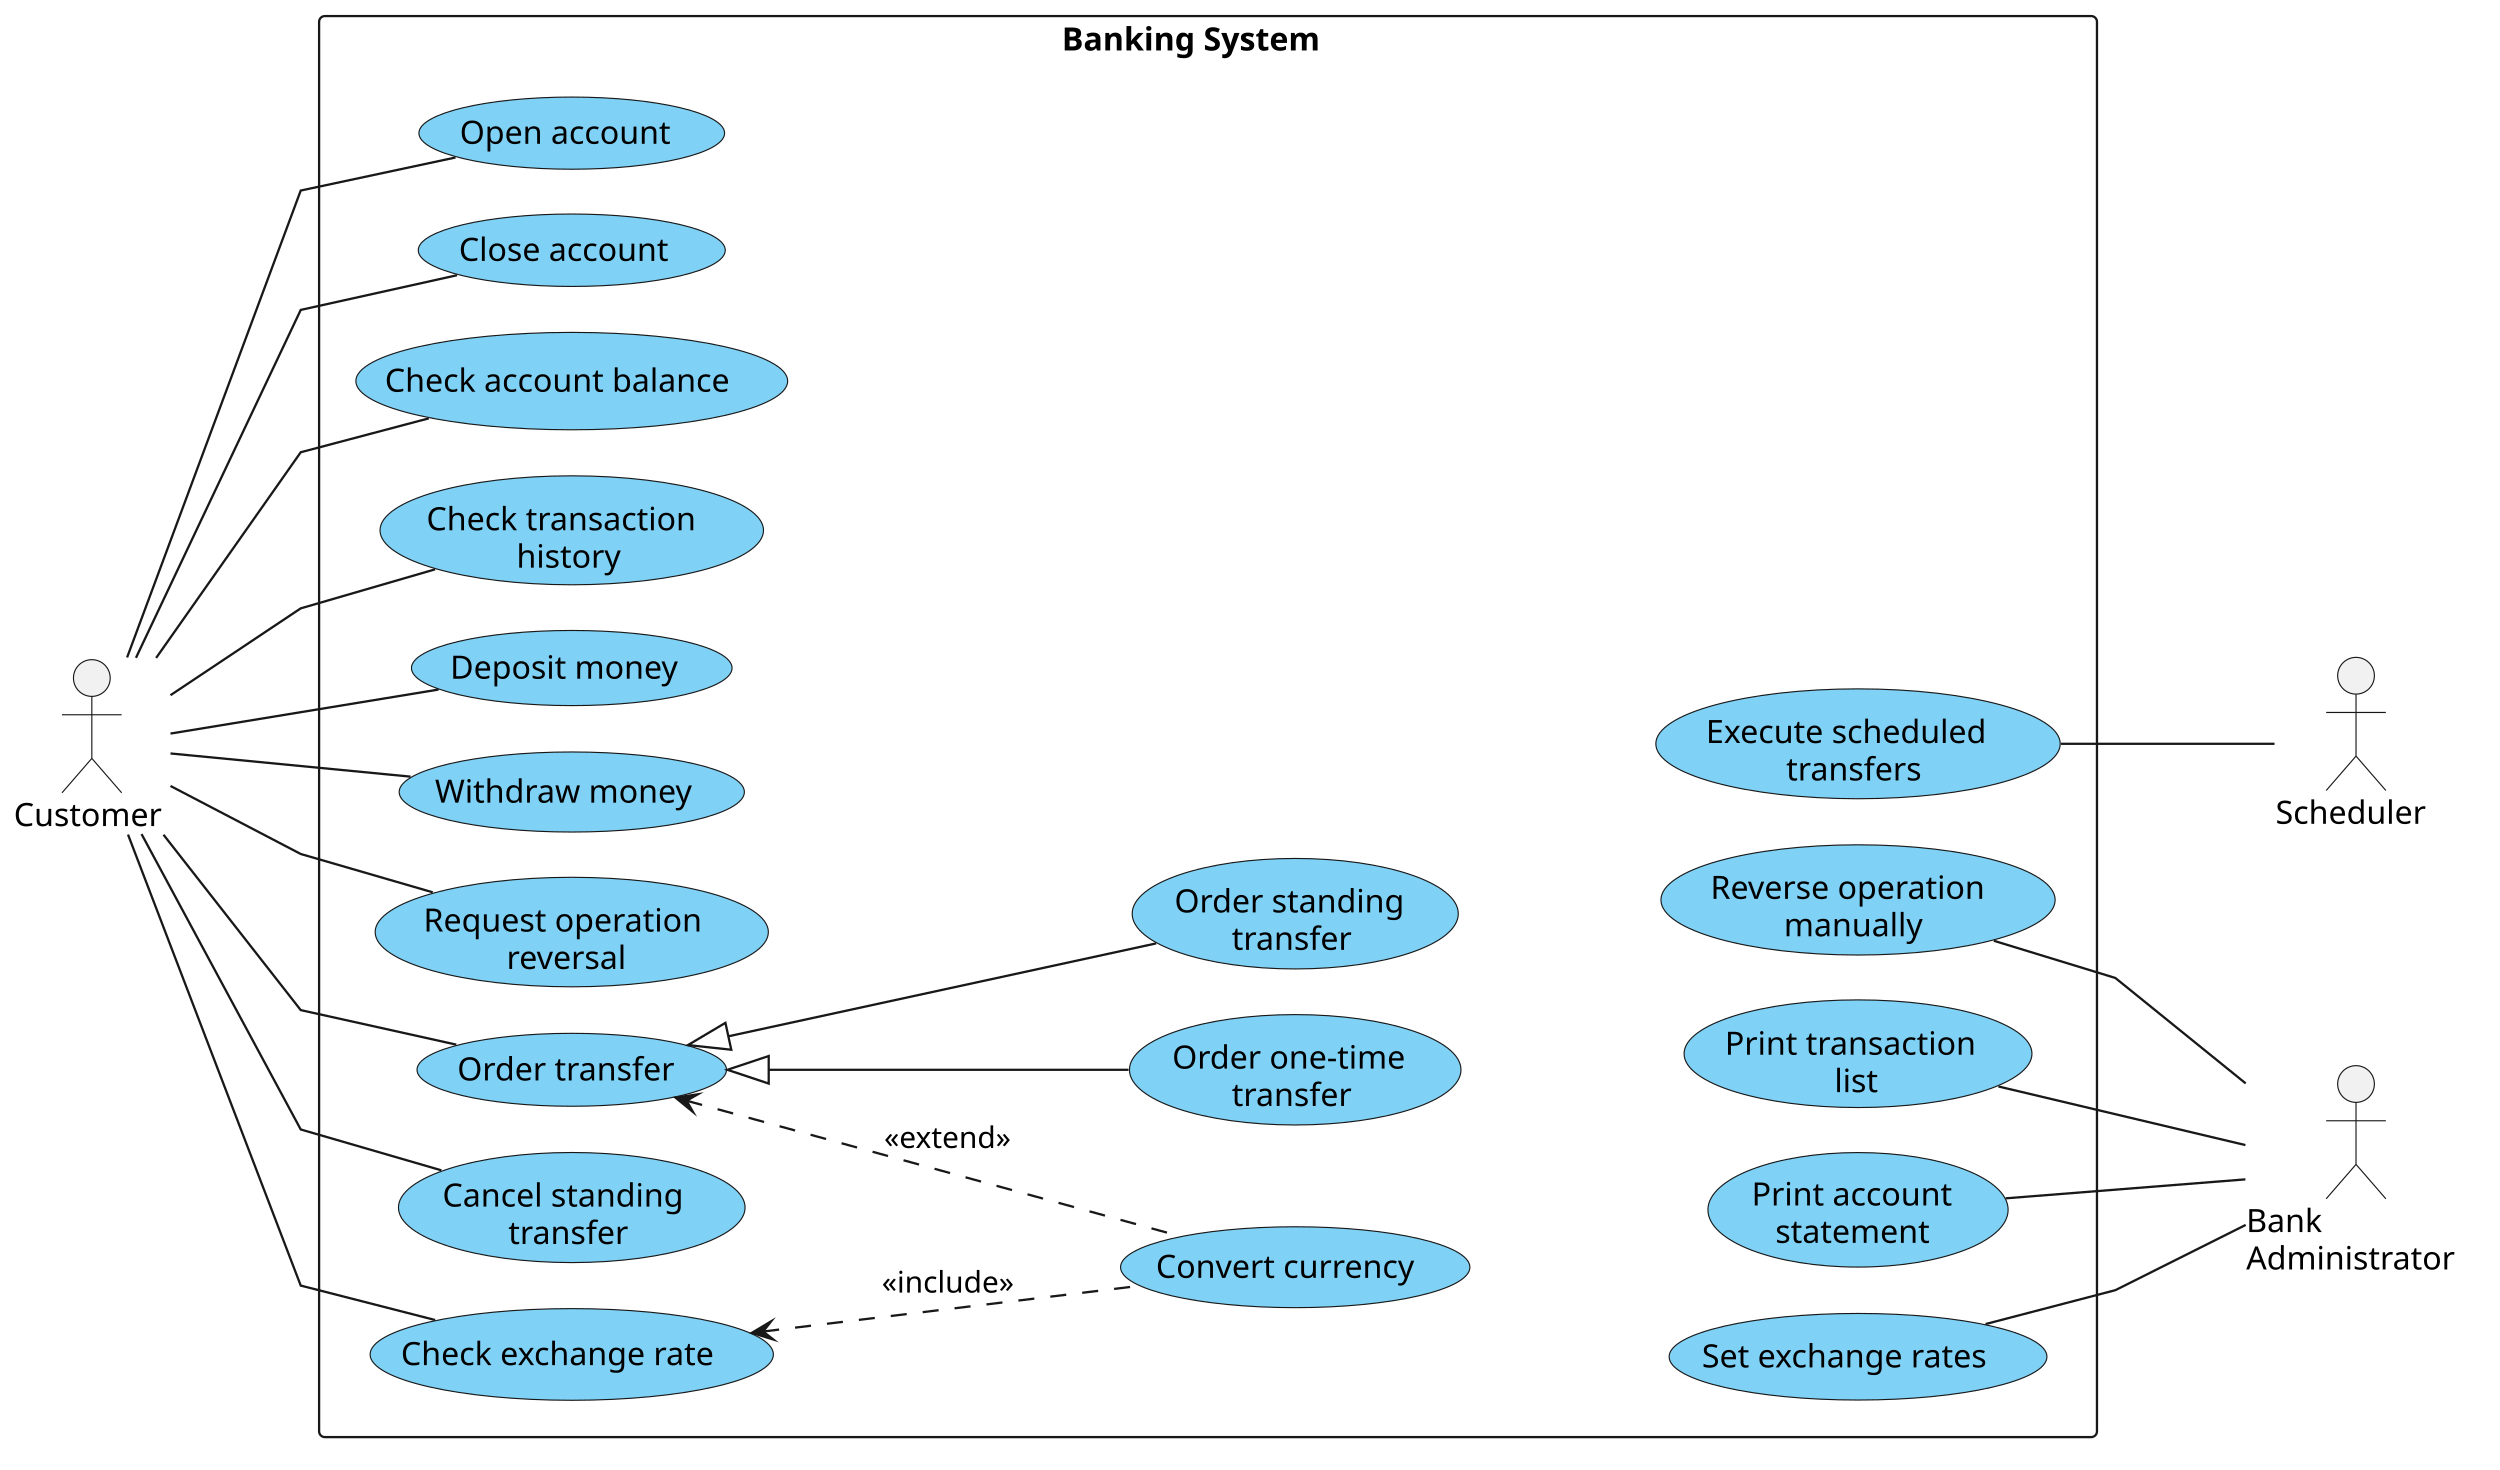
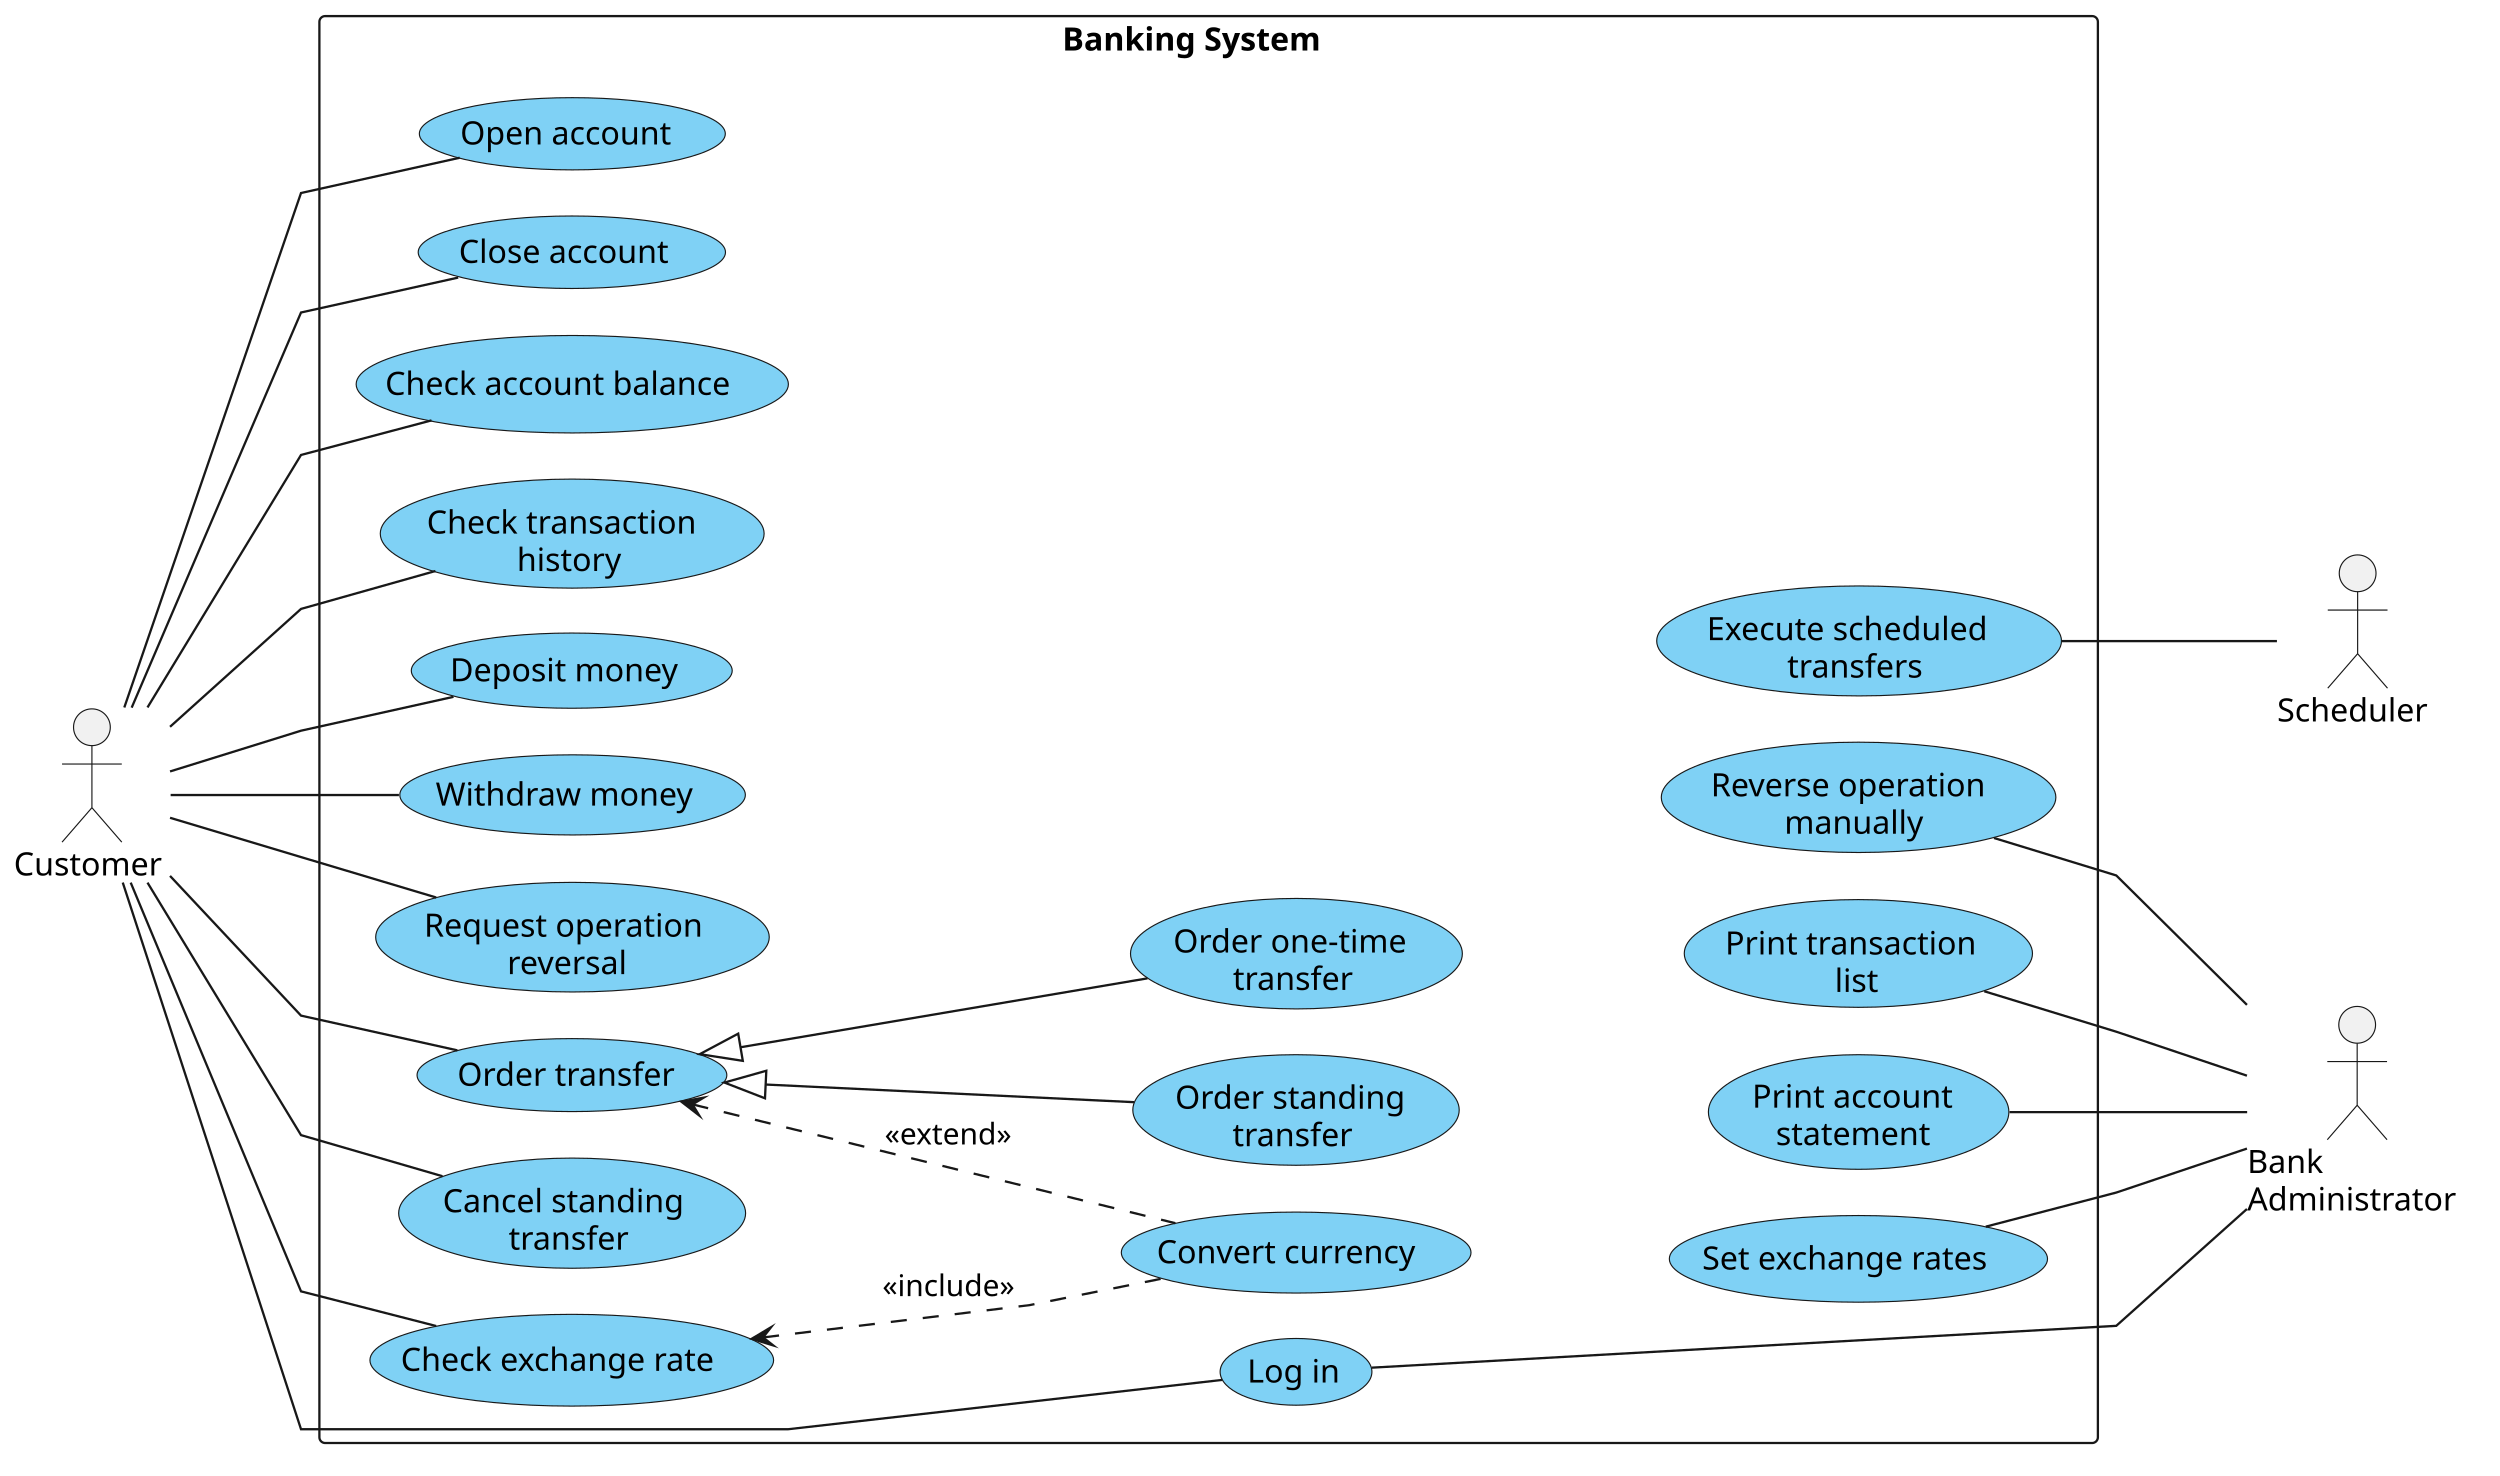
- <svg xmlns="http://www.w3.org/2000/svg" version="1.1" data-diagram-type="DESCRIPTION" style="width:1089px;height:640px;background:#FFFFFF;" width="1089px" height="640px" viewBox="0 0 1089 640" zoomAndPan="magnify" preserveAspectRatio="none" contentStyleType="text/css">
+ <svg xmlns="http://www.w3.org/2000/svg" version="1.1" data-diagram-type="DESCRIPTION" style="width:1088px;height:642px;background:#FFFFFF;" width="1088px" height="642px" viewBox="0 0 1088 642" zoomAndPan="magnify" preserveAspectRatio="none" contentStyleType="text/css">
  <defs />
  <g font-family="sans-serif" lengthAdjust="spacing">
    <g class="cluster" data-qualified-name="Banking System" id="ent0004" data-source-line="13">
-       <rect x="139" y="7" width="774.44" height="619" fill="none" style="stroke:#181818;stroke-width:1;" rx="2.5" ry="2.5" />
-       <text x="462.533" y="21.995" fill="#000" font-size="14" textLength="127.374" font-weight="700">Banking System</text>
+       <rect x="139" y="7" width="774" height="621" fill="none" style="stroke:#181818;stroke-width:1;" rx="2.5" ry="2.5" />
+       <text x="462.313" y="21.995" fill="#000" font-size="14" textLength="127.374" font-weight="700">Banking System</text>
    </g>
-     <g class="entity" data-qualified-name="Banking System.UC_OpenAccount" id="ent0005" data-source-line="14">
-       <ellipse cx="249.058" cy="57.996" rx="66.578" ry="15.716" fill="#7FD1F5" style="stroke:#181818;stroke-width:0.5;" />
-       <text x="200.25" y="62.644" fill="#000" font-size="14" textLength="97.617">Open account</text>
+     <g class="entity" data-qualified-name="Banking System.UC_Login" id="ent0005" data-source-line="14">
+       <ellipse cx="564.027" cy="597.024" rx="33.027" ry="14.524" fill="#7FD1F5" style="stroke:#181818;stroke-width:0.5;" />
+       <text x="542.795" y="601.672" fill="#000" font-size="14" textLength="42.465">Log in</text>
    </g>
-     <g class="entity" data-qualified-name="Banking System.UC_CloseAccount" id="ent0006" data-source-line="15">
-       <ellipse cx="249.065" cy="109.003" rx="66.865" ry="15.773" fill="#7FD1F5" style="stroke:#181818;stroke-width:0.5;" />
-       <text x="199.884" y="113.651" fill="#000" font-size="14" textLength="98.362">Close account</text>
+     <g class="entity" data-qualified-name="Banking System.UC_OpenAccount" id="ent0006" data-source-line="16">
+       <ellipse cx="249.078" cy="58.216" rx="66.578" ry="15.716" fill="#7FD1F5" style="stroke:#181818;stroke-width:0.5;" />
+       <text x="200.27" y="62.864" fill="#000" font-size="14" textLength="97.617">Open account</text>
    </g>
-     <g class="entity" data-qualified-name="Banking System.UC_AccountBalance" id="ent0007" data-source-line="16">
-       <ellipse cx="249.063" cy="166.001" rx="94.053" ry="21.211" fill="#7FD1F5" style="stroke:#181818;stroke-width:0.5;" />
-       <text x="167.634" y="170.649" fill="#000" font-size="14" textLength="162.859">Check account balance</text>
+     <g class="entity" data-qualified-name="Banking System.UC_CloseAccount" id="ent0007" data-source-line="17">
+       <ellipse cx="248.865" cy="109.773" rx="66.865" ry="15.773" fill="#7FD1F5" style="stroke:#181818;stroke-width:0.5;" />
+       <text x="199.684" y="114.421" fill="#000" font-size="14" textLength="98.362">Close account</text>
    </g>
-     <g class="entity" data-qualified-name="Banking System.UC_History" id="ent0008" data-source-line="17">
-       <ellipse cx="249.06" cy="231" rx="83.52" ry="23.73" fill="#7FD1F5" style="stroke:#181818;stroke-width:0.5;" />
-       <text x="185.76" y="230.985" fill="#000" font-size="14" textLength="126.602">Check transaction</text>
-       <text x="224.984" y="247.282" fill="#000" font-size="14" textLength="48.152">history</text>
+     <g class="entity" data-qualified-name="Banking System.UC_AccountBalance" id="ent0008" data-source-line="18">
+       <ellipse cx="249.053" cy="167.211" rx="94.053" ry="21.211" fill="#7FD1F5" style="stroke:#181818;stroke-width:0.5;" />
+       <text x="167.624" y="171.859" fill="#000" font-size="14" textLength="162.859">Check account balance</text>
    </g>
-     <g class="entity" data-qualified-name="Banking System.UC_Deposit" id="ent0009" data-source-line="18">
-       <ellipse cx="249.058" cy="290.996" rx="69.828" ry="16.366" fill="#7FD1F5" style="stroke:#181818;stroke-width:0.5;" />
-       <text x="196.086" y="295.644" fill="#000" font-size="14" textLength="105.943">Deposit money</text>
+     <g class="entity" data-qualified-name="Banking System.UC_History" id="ent0009" data-source-line="19">
+       <ellipse cx="249.02" cy="232.23" rx="83.52" ry="23.73" fill="#7FD1F5" style="stroke:#181818;stroke-width:0.5;" />
+       <text x="185.72" y="232.215" fill="#000" font-size="14" textLength="126.602">Check transaction</text>
+       <text x="224.944" y="248.512" fill="#000" font-size="14" textLength="48.152">history</text>
    </g>
-     <g class="entity" data-qualified-name="Banking System.UC_Withdraw" id="ent0010" data-source-line="19">
-       <ellipse cx="249.061" cy="344.998" rx="75.191" ry="17.438" fill="#7FD1F5" style="stroke:#181818;stroke-width:0.5;" />
-       <text x="189.466" y="349.647" fill="#000" font-size="14" textLength="119.191">Withdraw money</text>
+     <g class="entity" data-qualified-name="Banking System.UC_Deposit" id="ent0010" data-source-line="20">
+       <ellipse cx="248.828" cy="291.866" rx="69.828" ry="16.366" fill="#7FD1F5" style="stroke:#181818;stroke-width:0.5;" />
+       <text x="195.856" y="296.514" fill="#000" font-size="14" textLength="105.943">Deposit money</text>
    </g>
-     <g class="entity" data-qualified-name="Banking System.UC_RequestReversal" id="ent0011" data-source-line="20">
-       <ellipse cx="249.058" cy="406.003" rx="85.638" ry="23.853" fill="#7FD1F5" style="stroke:#181818;stroke-width:0.5;" />
-       <text x="184.476" y="405.79" fill="#000" font-size="14" textLength="129.165">Request operation</text>
-       <text x="220.665" y="422.087" fill="#000" font-size="14" textLength="56.786">reversal</text>
+     <g class="entity" data-qualified-name="Banking System.UC_Withdraw" id="ent0011" data-source-line="21">
+       <ellipse cx="249.191" cy="345.938" rx="75.191" ry="17.438" fill="#7FD1F5" style="stroke:#181818;stroke-width:0.5;" />
+       <text x="189.596" y="350.587" fill="#000" font-size="14" textLength="119.191">Withdraw money</text>
    </g>
-     <g class="entity" data-qualified-name="Banking System.UC_Transfer" id="ent0012" data-source-line="22">
-       <ellipse cx="249.059" cy="466.002" rx="67.409" ry="15.882" fill="#7FD1F5" style="stroke:#181818;stroke-width:0.5;" />
-       <text x="199.173" y="470.65" fill="#000" font-size="14" textLength="99.771">Order transfer</text>
+     <g class="entity" data-qualified-name="Banking System.UC_RequestReversal" id="ent0012" data-source-line="22">
+       <ellipse cx="249.138" cy="407.853" rx="85.638" ry="23.853" fill="#7FD1F5" style="stroke:#181818;stroke-width:0.5;" />
+       <text x="184.556" y="407.64" fill="#000" font-size="14" textLength="129.165">Request operation</text>
+       <text x="220.745" y="423.937" fill="#000" font-size="14" textLength="56.786">reversal</text>
    </g>
-     <g class="entity" data-qualified-name="Banking System.UC_OneTimeTransfer" id="ent0013" data-source-line="23">
-       <ellipse cx="564.196" cy="465.999" rx="72.206" ry="24.039" fill="#7FD1F5" style="stroke:#181818;stroke-width:0.5;" />
-       <text x="510.589" y="465.49" fill="#000" font-size="14" textLength="107.215">Order one-time</text>
-       <text x="536.552" y="481.787" fill="#000" font-size="14" textLength="55.289">transfer</text>
+     <g class="entity" data-qualified-name="Banking System.UC_Transfer" id="ent0013" data-source-line="24">
+       <ellipse cx="248.909" cy="467.882" rx="67.409" ry="15.882" fill="#7FD1F5" style="stroke:#181818;stroke-width:0.5;" />
+       <text x="199.023" y="472.53" fill="#000" font-size="14" textLength="99.771">Order transfer</text>
    </g>
-     <g class="entity" data-qualified-name="Banking System.UC_StandingTransfer" id="ent0014" data-source-line="24">
-       <ellipse cx="564.203" cy="398.005" rx="71.023" ry="24.065" fill="#7FD1F5" style="stroke:#181818;stroke-width:0.5;" />
-       <text x="511.577" y="397.455" fill="#000" font-size="14" textLength="105.253">Order standing</text>
-       <text x="536.559" y="413.752" fill="#000" font-size="14" textLength="55.289">transfer</text>
+     <g class="entity" data-qualified-name="Banking System.UC_OneTimeTransfer" id="ent0014" data-source-line="25">
+       <ellipse cx="564.206" cy="415.039" rx="72.206" ry="24.039" fill="#7FD1F5" style="stroke:#181818;stroke-width:0.5;" />
+       <text x="510.599" y="414.53" fill="#000" font-size="14" textLength="107.215">Order one-time</text>
+       <text x="536.562" y="430.827" fill="#000" font-size="14" textLength="55.289">transfer</text>
    </g>
-     <g class="entity" data-qualified-name="Banking System.UC_CancelStandingTransfer" id="ent0015" data-source-line="25">
-       <ellipse cx="249.062" cy="526.005" rx="75.492" ry="23.975" fill="#7FD1F5" style="stroke:#181818;stroke-width:0.5;" />
-       <text x="192.737" y="525.597" fill="#000" font-size="14" textLength="112.649">Cancel standing</text>
-       <text x="221.417" y="541.894" fill="#000" font-size="14" textLength="55.289">transfer</text>
+     <g class="entity" data-qualified-name="Banking System.UC_StandingTransfer" id="ent0015" data-source-line="26">
+       <ellipse cx="564.023" cy="483.065" rx="71.023" ry="24.065" fill="#7FD1F5" style="stroke:#181818;stroke-width:0.5;" />
+       <text x="511.397" y="482.515" fill="#000" font-size="14" textLength="105.253">Order standing</text>
+       <text x="536.379" y="498.812" fill="#000" font-size="14" textLength="55.289">transfer</text>
    </g>
-     <g class="entity" data-qualified-name="Banking System.UC_ConversionTransfer" id="ent0016" data-source-line="26">
-       <ellipse cx="564.198" cy="551.998" rx="76.088" ry="17.618" fill="#7FD1F5" style="stroke:#181818;stroke-width:0.5;" />
-       <text x="503.519" y="556.646" fill="#000" font-size="14" textLength="121.358">Convert currency</text>
+     <g class="entity" data-qualified-name="Banking System.UC_CancelStandingTransfer" id="ent0016" data-source-line="27">
+       <ellipse cx="248.992" cy="527.975" rx="75.492" ry="23.975" fill="#7FD1F5" style="stroke:#181818;stroke-width:0.5;" />
+       <text x="192.667" y="527.567" fill="#000" font-size="14" textLength="112.649">Cancel standing</text>
+       <text x="221.347" y="543.864" fill="#000" font-size="14" textLength="55.289">transfer</text>
    </g>
-     <g class="entity" data-qualified-name="Banking System.UC_ScheduledTransfers" id="ent0017" data-source-line="27">
-       <ellipse cx="809.357" cy="323.999" rx="88.077" ry="23.929" fill="#7FD1F5" style="stroke:#181818;stroke-width:0.5;" />
-       <text x="743.11" y="323.664" fill="#000" font-size="14" textLength="132.494">Execute scheduled</text>
-       <text x="778.066" y="339.961" fill="#000" font-size="14" textLength="62.583">transfers</text>
+     <g class="entity" data-qualified-name="Banking System.UC_ConversionTransfer" id="ent0017" data-source-line="28">
+       <ellipse cx="564.088" cy="545.118" rx="76.088" ry="17.618" fill="#7FD1F5" style="stroke:#181818;stroke-width:0.5;" />
+       <text x="503.409" y="549.766" fill="#000" font-size="14" textLength="121.358">Convert currency</text>
    </g>
-     <g class="entity" data-qualified-name="Banking System.UC_GetExchangeRate" id="ent0018" data-source-line="28">
-       <ellipse cx="249.056" cy="589.997" rx="87.836" ry="19.967" fill="#7FD1F5" style="stroke:#181818;stroke-width:0.5;" />
-       <text x="174.643" y="594.646" fill="#000" font-size="14" textLength="148.825">Check exchange rate</text>
+     <g class="entity" data-qualified-name="Banking System.UC_ScheduledTransfers" id="ent0018" data-source-line="29">
+       <ellipse cx="809.077" cy="278.929" rx="88.077" ry="23.929" fill="#7FD1F5" style="stroke:#181818;stroke-width:0.5;" />
+       <text x="742.83" y="278.594" fill="#000" font-size="14" textLength="132.494">Execute scheduled</text>
+       <text x="777.786" y="294.891" fill="#000" font-size="14" textLength="62.583">transfers</text>
    </g>
-     <g class="entity" data-qualified-name="Banking System.UC_ReverseOperation" id="ent0019" data-source-line="30">
-       <ellipse cx="809.365" cy="392.004" rx="85.855" ry="24.004" fill="#7FD1F5" style="stroke:#181818;stroke-width:0.5;" />
-       <text x="745.08" y="391.55" fill="#000" font-size="14" textLength="128.57">Reverse operation</text>
-       <text x="777.062" y="407.847" fill="#000" font-size="14" textLength="64.606">manually</text>
+     <g class="entity" data-qualified-name="Banking System.UC_GetExchangeRate" id="ent0019" data-source-line="30">
+       <ellipse cx="248.836" cy="591.967" rx="87.836" ry="19.967" fill="#7FD1F5" style="stroke:#181818;stroke-width:0.5;" />
+       <text x="174.423" y="596.616" fill="#000" font-size="14" textLength="148.825">Check exchange rate</text>
    </g>
-     <g class="entity" data-qualified-name="Banking System.UC_PrintHistory" id="ent0020" data-source-line="31">
-       <ellipse cx="809.355" cy="458.998" rx="75.765" ry="23.448" fill="#7FD1F5" style="stroke:#181818;stroke-width:0.5;" />
-       <text x="751.362" y="459.444" fill="#000" font-size="14" textLength="115.985">Print transaction</text>
-       <text x="799.074" y="475.741" fill="#000" font-size="14" textLength="20.563">list</text>
+     <g class="entity" data-qualified-name="Banking System.UC_ReverseOperation" id="ent0020" data-source-line="32">
+       <ellipse cx="808.855" cy="347.004" rx="85.855" ry="24.004" fill="#7FD1F5" style="stroke:#181818;stroke-width:0.5;" />
+       <text x="744.57" y="346.55" fill="#000" font-size="14" textLength="128.57">Reverse operation</text>
+       <text x="776.552" y="362.847" fill="#000" font-size="14" textLength="64.606">manually</text>
    </g>
-     <g class="entity" data-qualified-name="Banking System.UC_PrintStatement" id="ent0021" data-source-line="32">
-       <ellipse cx="809.359" cy="526.999" rx="65.379" ry="24.939" fill="#7FD1F5" style="stroke:#181818;stroke-width:0.5;" />
-       <text x="763.021" y="525.108" fill="#000" font-size="14" textLength="92.675">Print account</text>
-       <text x="773.32" y="541.405" fill="#000" font-size="14" textLength="72.078">statement</text>
+     <g class="entity" data-qualified-name="Banking System.UC_PrintHistory" id="ent0021" data-source-line="33">
+       <ellipse cx="808.765" cy="414.948" rx="75.765" ry="23.448" fill="#7FD1F5" style="stroke:#181818;stroke-width:0.5;" />
+       <text x="750.772" y="415.394" fill="#000" font-size="14" textLength="115.985">Print transaction</text>
+       <text x="798.484" y="431.691" fill="#000" font-size="14" textLength="20.563">list</text>
    </g>
-     <g class="entity" data-qualified-name="Banking System.UC_SetRates" id="ent0022" data-source-line="33">
-       <ellipse cx="809.359" cy="590.998" rx="82.289" ry="18.858" fill="#7FD1F5" style="stroke:#181818;stroke-width:0.5;" />
-       <text x="741.338" y="595.646" fill="#000" font-size="14" textLength="136.042">Set exchange rates</text>
+     <g class="entity" data-qualified-name="Banking System.UC_PrintStatement" id="ent0022" data-source-line="34">
+       <ellipse cx="808.879" cy="483.939" rx="65.379" ry="24.939" fill="#7FD1F5" style="stroke:#181818;stroke-width:0.5;" />
+       <text x="762.541" y="482.048" fill="#000" font-size="14" textLength="92.675">Print account</text>
+       <text x="772.84" y="498.345" fill="#000" font-size="14" textLength="72.078">statement</text>
+     </g>
+     <g class="entity" data-qualified-name="Banking System.UC_SetRates" id="ent0023" data-source-line="35">
+       <ellipse cx="808.789" cy="547.858" rx="82.289" ry="18.858" fill="#7FD1F5" style="stroke:#181818;stroke-width:0.5;" />
+       <text x="740.768" y="552.506" fill="#000" font-size="14" textLength="136.042">Set exchange rates</text>
    </g>
    <g class="entity" data-qualified-name="Customer" id="ent0001" data-source-line="9">
-       <ellipse cx="40.002" cy="295.35" rx="8" ry="8" fill="#F1F1F1" style="stroke:#181818;stroke-width:0.5;" />
-       <path d="M40.002,303.35 L40.002,330.35 M27.002,311.35 L53.002,311.35 M40.002,330.35 L27.002,345.35 M40.002,330.35 L53.002,345.35" style="stroke:#181818;stroke-width:0.5;" fill="none" />
-       <text x="6" y="359.845" fill="#000" font-size="14" textLength="68.004">Customer</text>
+       <ellipse cx="40.002" cy="316.5" rx="8" ry="8" fill="#F1F1F1" style="stroke:#181818;stroke-width:0.5;" />
+       <path d="M40.002,324.5 L40.002,351.5 M27.002,332.5 L53.002,332.5 M40.002,351.5 L27.002,366.5 M40.002,351.5 L53.002,366.5" style="stroke:#181818;stroke-width:0.5;" fill="none" />
+       <text x="6" y="380.995" fill="#000" font-size="14" textLength="68.004">Customer</text>
    </g>
    <g class="entity" data-qualified-name="Admin" id="ent0002" data-source-line="10">
-       <ellipse cx="1026.281" cy="472.2" rx="8" ry="8" fill="#F1F1F1" style="stroke:#181818;stroke-width:0.5;" />
-       <path d="M1026.281,480.2 L1026.281,507.2 M1013.281,488.2 L1039.281,488.2 M1026.281,507.2 L1013.281,522.2 M1026.281,507.2 L1039.281,522.2" style="stroke:#181818;stroke-width:0.5;" fill="none" />
-       <text x="978.44" y="536.695" fill="#000" font-size="14" textLength="35.164">Bank</text>
-       <text x="978.44" y="552.992" fill="#000" font-size="14" textLength="95.683">Administrator</text>
+       <ellipse cx="1025.841" cy="446" rx="8" ry="8" fill="#F1F1F1" style="stroke:#181818;stroke-width:0.5;" />
+       <path d="M1025.841,454 L1025.841,481 M1012.841,462 L1038.841,462 M1025.841,481 L1012.841,496 M1025.841,481 L1038.841,496" style="stroke:#181818;stroke-width:0.5;" fill="none" />
+       <text x="978" y="510.495" fill="#000" font-size="14" textLength="35.164">Bank</text>
+       <text x="978" y="526.792" fill="#000" font-size="14" textLength="95.683">Administrator</text>
    </g>
    <g class="entity" data-qualified-name="Scheduler" id="ent0003" data-source-line="11">
-       <ellipse cx="1026.284" cy="294.35" rx="8" ry="8" fill="#F1F1F1" style="stroke:#181818;stroke-width:0.5;" />
-       <path d="M1026.284,302.35 L1026.284,329.35 M1013.284,310.35 L1039.284,310.35 M1026.284,329.35 L1013.284,344.35 M1026.284,329.35 L1039.284,344.35" style="stroke:#181818;stroke-width:0.5;" fill="none" />
-       <text x="991.24" y="358.845" fill="#000" font-size="14" textLength="70.089">Scheduler</text>
+       <ellipse cx="1026.044" cy="249.5" rx="8" ry="8" fill="#F1F1F1" style="stroke:#181818;stroke-width:0.5;" />
+       <path d="M1026.044,257.5 L1026.044,284.5 M1013.044,265.5 L1039.044,265.5 M1026.044,284.5 L1013.044,299.5 M1026.044,284.5 L1039.044,299.5" style="stroke:#181818;stroke-width:0.5;" fill="none" />
+       <text x="991" y="313.995" fill="#000" font-size="14" textLength="70.089">Scheduler</text>
    </g>
-     <g class="link" data-entity-1="ent0001" data-entity-2="ent0005" id="lnk23" data-source-line="36" data-link-type="association">
-       <path d="M55.36,286.39 C80.77,218.06 131,83 131,83 C131,83 166.51,75.42 198.42,68.6" style="stroke:#181818;stroke-width:1;" fill="none" id="Customer-UC_OpenAccount" />
+     <g class="link" data-entity-1="ent0001" data-entity-2="ent0005" id="lnk24" data-source-line="38" data-link-type="association">
+       <path d="M53.42,384.09 C78.11,459.8 131,622 131,622 C131,622 343,622 343,622 C343,622 471.3,607.42 531.95,600.53" style="stroke:#181818;stroke-width:1;" fill="none" id="Customer-UC_Login" />
    </g>
-     <g class="link" data-entity-1="ent0001" data-entity-2="ent0006" id="lnk24" data-source-line="37" data-link-type="association">
-       <path d="M59.22,286.55 C85.51,231.03 131,135 131,135 C131,135 167.02,127 199.09,119.88" style="stroke:#181818;stroke-width:1;" fill="none" id="Customer-UC_CloseAccount" />
+     <g class="link" data-entity-1="ent0005" data-entity-2="ent0002" id="lnk25" data-source-line="39" data-link-type="association">
+       <path d="M596.91,595.21 C684.29,590.3 921,577 921,577 C921,577 950.35,550.75 977.87,526.15" style="stroke:#181818;stroke-width:1;" fill="none" id="UC_Login-Admin" />
    </g>
-     <g class="link" data-entity-1="ent0001" data-entity-2="ent0007" id="lnk25" data-source-line="38" data-link-type="association">
-       <path d="M68.01,286.6 C94.52,248.89 131,197 131,197 C131,197 158.47,189.73 186.79,182.23" style="stroke:#181818;stroke-width:1;" fill="none" id="Customer-UC_AccountBalance" />
+     <g class="link" data-entity-1="ent0001" data-entity-2="ent0006" id="lnk26" data-source-line="41" data-link-type="association">
+       <path d="M54.09,307.9 C79.05,235.24 131,84 131,84 C131,84 167.76,75.83 200.07,68.65" style="stroke:#181818;stroke-width:1;" fill="none" id="Customer-UC_OpenAccount" />
    </g>
-     <g class="link" data-entity-1="ent0001" data-entity-2="ent0008" id="lnk26" data-source-line="39" data-link-type="association">
-       <path d="M74.26,302.83 C99.9,285.74 131,265 131,265 C131,265 160.27,256.5 189.53,248" style="stroke:#181818;stroke-width:1;" fill="none" id="Customer-UC_History" />
+     <g class="link" data-entity-1="ent0001" data-entity-2="ent0007" id="lnk27" data-source-line="42" data-link-type="association">
+       <path d="M57.3,307.97 C83.23,247.45 131,136 131,136 C131,136 167.25,127.94 199.4,120.8" style="stroke:#181818;stroke-width:1;" fill="none" id="Customer-UC_CloseAccount" />
    </g>
-     <g class="link" data-entity-1="ent0001" data-entity-2="ent0009" id="lnk27" data-source-line="40" data-link-type="association">
-       <path d="M74.27,319.54 C105.71,314.38 153.51,306.53 191.03,300.36" style="stroke:#181818;stroke-width:1;" fill="none" id="Customer-UC_Deposit" />
+     <g class="link" data-entity-1="ent0001" data-entity-2="ent0008" id="lnk28" data-source-line="43" data-link-type="association">
+       <path d="M64.18,307.89 C90.84,264.03 131,198 131,198 C131,198 159.12,190.55 187.79,182.95" style="stroke:#181818;stroke-width:1;" fill="none" id="Customer-UC_AccountBalance" />
    </g>
-     <g class="link" data-entity-1="ent0001" data-entity-2="ent0010" id="lnk28" data-source-line="41" data-link-type="association">
-       <path d="M74.27,328.21 C102.39,330.93 143.61,334.91 178.85,338.31" style="stroke:#181818;stroke-width:1;" fill="none" id="Customer-UC_Withdraw" />
+     <g class="link" data-entity-1="ent0001" data-entity-2="ent0009" id="lnk29" data-source-line="44" data-link-type="association">
+       <path d="M74,316.3 C99.69,293.18 131,265 131,265 C131,265 160.25,256.75 189.5,248.5" style="stroke:#181818;stroke-width:1;" fill="none" id="Customer-UC_History" />
    </g>
-     <g class="link" data-entity-1="ent0001" data-entity-2="ent0011" id="lnk29" data-source-line="42" data-link-type="association">
-       <path d="M74.26,342.37 C99.9,355.76 131,372 131,372 C131,372 159.59,380.3 188.5,388.7" style="stroke:#181818;stroke-width:1;" fill="none" id="Customer-UC_RequestReversal" />
+     <g class="link" data-entity-1="ent0001" data-entity-2="ent0010" id="lnk30" data-source-line="45" data-link-type="association">
+       <path d="M74,335.73 C99.69,327.74 131,318 131,318 C131,318 165.74,310.28 197.36,303.25" style="stroke:#181818;stroke-width:1;" fill="none" id="Customer-UC_Deposit" />
    </g>
-     <g class="link" data-entity-1="ent0001" data-entity-2="ent0012" id="lnk30" data-source-line="43" data-link-type="association">
-       <path d="M71.22,363.61 C97.37,397.02 131,440 131,440 C131,440 166.77,447.94 198.76,455.05" style="stroke:#181818;stroke-width:1;" fill="none" id="Customer-UC_Transfer" />
+     <g class="link" data-entity-1="ent0001" data-entity-2="ent0011" id="lnk31" data-source-line="46" data-link-type="association">
+       <path d="M74.26,346 C101,346 139.59,346 173.61,346" style="stroke:#181818;stroke-width:1;" fill="none" id="Customer-UC_Withdraw" />
    </g>
-     <g class="link" data-entity-1="ent0001" data-entity-2="ent0015" id="lnk31" data-source-line="44" data-link-type="association">
-       <path d="M61.65,363.31 C88.22,412.62 131,492 131,492 C131,492 162.12,501.04 192.27,509.8" style="stroke:#181818;stroke-width:1;" fill="none" id="Customer-UC_CancelStandingTransfer" />
+     <g class="link" data-entity-1="ent0001" data-entity-2="ent0012" id="lnk32" data-source-line="47" data-link-type="association">
+       <path d="M74,355.9 C99.69,363.61 131,373 131,373 C131,373 160.48,381.82 189.84,390.6" style="stroke:#181818;stroke-width:1;" fill="none" id="Customer-UC_RequestReversal" />
    </g>
-     <g class="link" data-entity-1="ent0001" data-entity-2="ent0018" id="lnk32" data-source-line="45" data-link-type="association">
-       <path d="M55.76,363.54 C81.3,430.21 131,560 131,560 C131,560 160.27,567.5 189.53,575" style="stroke:#181818;stroke-width:1;" fill="none" id="Customer-UC_GetExchangeRate" />
+     <g class="link" data-entity-1="ent0001" data-entity-2="ent0013" id="lnk33" data-source-line="48" data-link-type="association">
+       <path d="M74,381.2 C99.69,408.6 131,442 131,442 C131,442 167,450 199.06,457.12" style="stroke:#181818;stroke-width:1;" fill="none" id="Customer-UC_Transfer" />
    </g>
-     <g class="link" data-entity-1="ent0012" data-entity-2="ent0013" id="lnk33" data-source-line="47" data-link-type="extension">
-       <path d="M334.85,466 C386.22,466 439.07,466 491.6,466" style="stroke:#181818;stroke-width:1;" fill="none" id="UC_Transfer-backto-UC_OneTimeTransfer" />
-       <polygon points="316.85,466,334.85,472,334.85,460,316.85,466" fill="none" style="stroke:#181818;stroke-width:1;stroke-linejoin:miter;stroke-miterlimit:10;" />
+     <g class="link" data-entity-1="ent0001" data-entity-2="ent0016" id="lnk34" data-source-line="49" data-link-type="association">
+       <path d="M64.18,384.11 C90.84,427.97 131,494 131,494 C131,494 162.34,503.11 192.58,511.9" style="stroke:#181818;stroke-width:1;" fill="none" id="Customer-UC_CancelStandingTransfer" />
    </g>
-     <g class="link" data-entity-1="ent0012" data-entity-2="ent0014" id="lnk34" data-source-line="48" data-link-type="extension">
-       <path d="M317.269,451.407 C372.619,439.377 444.56,423.76 503.65,410.93" style="stroke:#181818;stroke-width:1;" fill="none" id="UC_Transfer-backto-UC_StandingTransfer" />
-       <polygon points="299.68,455.23,318.544,457.27,315.995,445.544,299.68,455.23" fill="none" style="stroke:#181818;stroke-width:1;stroke-linejoin:miter;stroke-miterlimit:10;" />
+     <g class="link" data-entity-1="ent0001" data-entity-2="ent0019" id="lnk35" data-source-line="50" data-link-type="association">
+       <path d="M56.88,384.12 C82.72,446.13 131,562 131,562 C131,562 160.48,569.56 189.84,577.09" style="stroke:#181818;stroke-width:1;" fill="none" id="Customer-UC_GetExchangeRate" />
    </g>
-     <g class="link" data-entity-1="ent0012" data-entity-2="ent0016" id="lnk35" data-source-line="49" data-link-type="dependency">
-       <path d="M299.082,479.464 C356.992,495.364 453.43,521.85 513.8,538.43" style="stroke:#181818;stroke-width:1;stroke-dasharray:7,7;" fill="none" id="UC_Transfer-backto-UC_ConversionTransfer" />
-       <polygon points="294.26,478.14,301.88,484.38,299.082,479.464,303.998,476.666,294.26,478.14" fill="#181818" style="stroke:#181818;stroke-width:1;stroke-linejoin:miter;stroke-miterlimit:10;" />
-       <text x="385.11" y="500.067" fill="#000" font-size="13" textLength="61.185">«extend»</text>
+     <g class="link" data-entity-1="ent0013" data-entity-2="ent0014" id="lnk36" data-source-line="52" data-link-type="extension">
+       <path d="M322.267,455.763 C376.567,446.563 442.12,435.47 499.4,425.77" style="stroke:#181818;stroke-width:1;" fill="none" id="UC_Transfer-backto-UC_OneTimeTransfer" />
+       <polygon points="304.52,458.77,323.269,461.679,321.265,449.847,304.52,458.77" fill="none" style="stroke:#181818;stroke-width:1;stroke-linejoin:miter;stroke-miterlimit:10;" />
    </g>
-     <g class="link" data-entity-1="ent0018" data-entity-2="ent0016" id="lnk36" data-source-line="51" data-link-type="dependency">
-       <path d="M332.424,580.007 C384.134,573.727 446.51,566.16 495.97,560.16" style="stroke:#181818;stroke-width:1;stroke-dasharray:7,7;" fill="none" id="UC_GetExchangeRate-backto-UC_ConversionTransfer" />
-       <polygon points="327.46,580.61,336.877,583.496,332.424,580.007,335.912,575.554,327.46,580.61" fill="#181818" style="stroke:#181818;stroke-width:1;stroke-linejoin:miter;stroke-miterlimit:10;" />
-       <text x="384.11" y="563.067" fill="#000" font-size="13" textLength="63.007">«include»</text>
+     <g class="link" data-entity-1="ent0013" data-entity-2="ent0015" id="lnk37" data-source-line="53" data-link-type="extension">
+       <path d="M333.21,471.989 C385.35,474.479 440.28,477.12 493.51,479.67" style="stroke:#181818;stroke-width:1;" fill="none" id="UC_Transfer-backto-UC_StandingTransfer" />
+       <polygon points="315.23,471.13,332.923,477.982,333.496,465.995,315.23,471.13" fill="none" style="stroke:#181818;stroke-width:1;stroke-linejoin:miter;stroke-miterlimit:10;" />
    </g>
-     <g class="link" data-entity-1="ent0017" data-entity-2="ent0003" id="lnk37" data-source-line="54" data-link-type="association">
-       <path d="M897.78,324 C930.44,324 965.65,324 990.78,324" style="stroke:#181818;stroke-width:1;" fill="none" id="UC_ScheduledTransfers-Scheduler" />
+     <g class="link" data-entity-1="ent0013" data-entity-2="ent0017" id="lnk38" data-source-line="54" data-link-type="dependency">
+       <path d="M301.375,480.634 C358.935,494.794 451.78,517.64 511.53,532.34" style="stroke:#181818;stroke-width:1;stroke-dasharray:7,7;" fill="none" id="UC_Transfer-backto-UC_ConversionTransfer" />
+       <polygon points="296.52,479.44,304.304,485.474,301.375,480.634,306.215,477.706,296.52,479.44" fill="#181818" style="stroke:#181818;stroke-width:1;stroke-linejoin:miter;stroke-miterlimit:10;" />
+       <text x="385" y="498.067" fill="#000" font-size="13" textLength="61.185">«extend»</text>
    </g>
-     <g class="link" data-entity-1="ent0019" data-entity-2="ent0002" id="lnk38" data-source-line="56" data-link-type="association">
-       <path d="M868.51,409.8 C895.38,418.02 921.44,426 921.44,426 C921.44,426 950.75,449.71 978.22,471.93" style="stroke:#181818;stroke-width:1;" fill="none" id="UC_ReverseOperation-Admin" />
+     <g class="link" data-entity-1="ent0019" data-entity-2="ent0017" id="lnk39" data-source-line="56" data-link-type="dependency">
+       <path d="M332.084,582.048 C387.674,575.308 448,568 448,568 C448,568 477.2,562.16 506.17,556.37" style="stroke:#181818;stroke-width:1;stroke-dasharray:7,7;" fill="none" id="UC_GetExchangeRate-backto-UC_ConversionTransfer" />
+       <polygon points="327.12,582.65,336.536,585.538,332.084,582.048,335.573,577.596,327.12,582.65" fill="#181818" style="stroke:#181818;stroke-width:1;stroke-linejoin:miter;stroke-miterlimit:10;" />
+       <text x="384" y="564.067" fill="#000" font-size="13" textLength="63.007">«include»</text>
    </g>
-     <g class="link" data-entity-1="ent0020" data-entity-2="ent0002" id="lnk39" data-source-line="57" data-link-type="association">
-       <path d="M870.52,473.27 C904.54,481.35 946.47,491.3 978.1,498.8" style="stroke:#181818;stroke-width:1;" fill="none" id="UC_PrintHistory-Admin" />
+     <g class="link" data-entity-1="ent0018" data-entity-2="ent0003" id="lnk40" data-source-line="59" data-link-type="association">
+       <path d="M897.14,279 C930.08,279 965.67,279 990.92,279" style="stroke:#181818;stroke-width:1;" fill="none" id="UC_ScheduledTransfers-Scheduler" />
    </g>
-     <g class="link" data-entity-1="ent0021" data-entity-2="ent0002" id="lnk40" data-source-line="58" data-link-type="association">
-       <path d="M873.68,521.99 C907.12,519.35 947.45,516.16 978.1,513.73" style="stroke:#181818;stroke-width:1;" fill="none" id="UC_PrintStatement-Admin" />
+     <g class="link" data-entity-1="ent0020" data-entity-2="ent0002" id="lnk41" data-source-line="61" data-link-type="association">
+       <path d="M867.78,364.7 C894.75,372.96 921,381 921,381 C921,381 950.35,410.07 977.87,437.32" style="stroke:#181818;stroke-width:1;" fill="none" id="UC_ReverseOperation-Admin" />
    </g>
-     <g class="link" data-entity-1="ent0022" data-entity-2="ent0002" id="lnk41" data-source-line="59" data-link-type="association">
-       <path d="M864.93,576.75 C893.02,569.42 921.44,562 921.44,562 C921.44,562 950.75,547.32 978.22,533.57" style="stroke:#181818;stroke-width:1;" fill="none" id="UC_SetRates-Admin" />
+     <g class="link" data-entity-1="ent0021" data-entity-2="ent0002" id="lnk42" data-source-line="62" data-link-type="association">
+       <path d="M863.55,431.4 C891.93,440.1 921,449 921,449 C921,449 950.35,458.88 977.87,468.14" style="stroke:#181818;stroke-width:1;" fill="none" id="UC_PrintHistory-Admin" />
+     </g>
+     <g class="link" data-entity-1="ent0022" data-entity-2="ent0002" id="lnk43" data-source-line="63" data-link-type="association">
+       <path d="M874.51,484 C907.78,484 947.63,484 977.96,484" style="stroke:#181818;stroke-width:1;" fill="none" id="UC_PrintStatement-Admin" />
+     </g>
+     <g class="link" data-entity-1="ent0023" data-entity-2="ent0002" id="lnk44" data-source-line="64" data-link-type="association">
+       <path d="M864.2,533.84 C892.38,526.48 921,519 921,519 C921,519 950.35,509.12 977.87,499.86" style="stroke:#181818;stroke-width:1;" fill="none" id="UC_SetRates-Admin" />
    </g>
  </g>
</svg>
